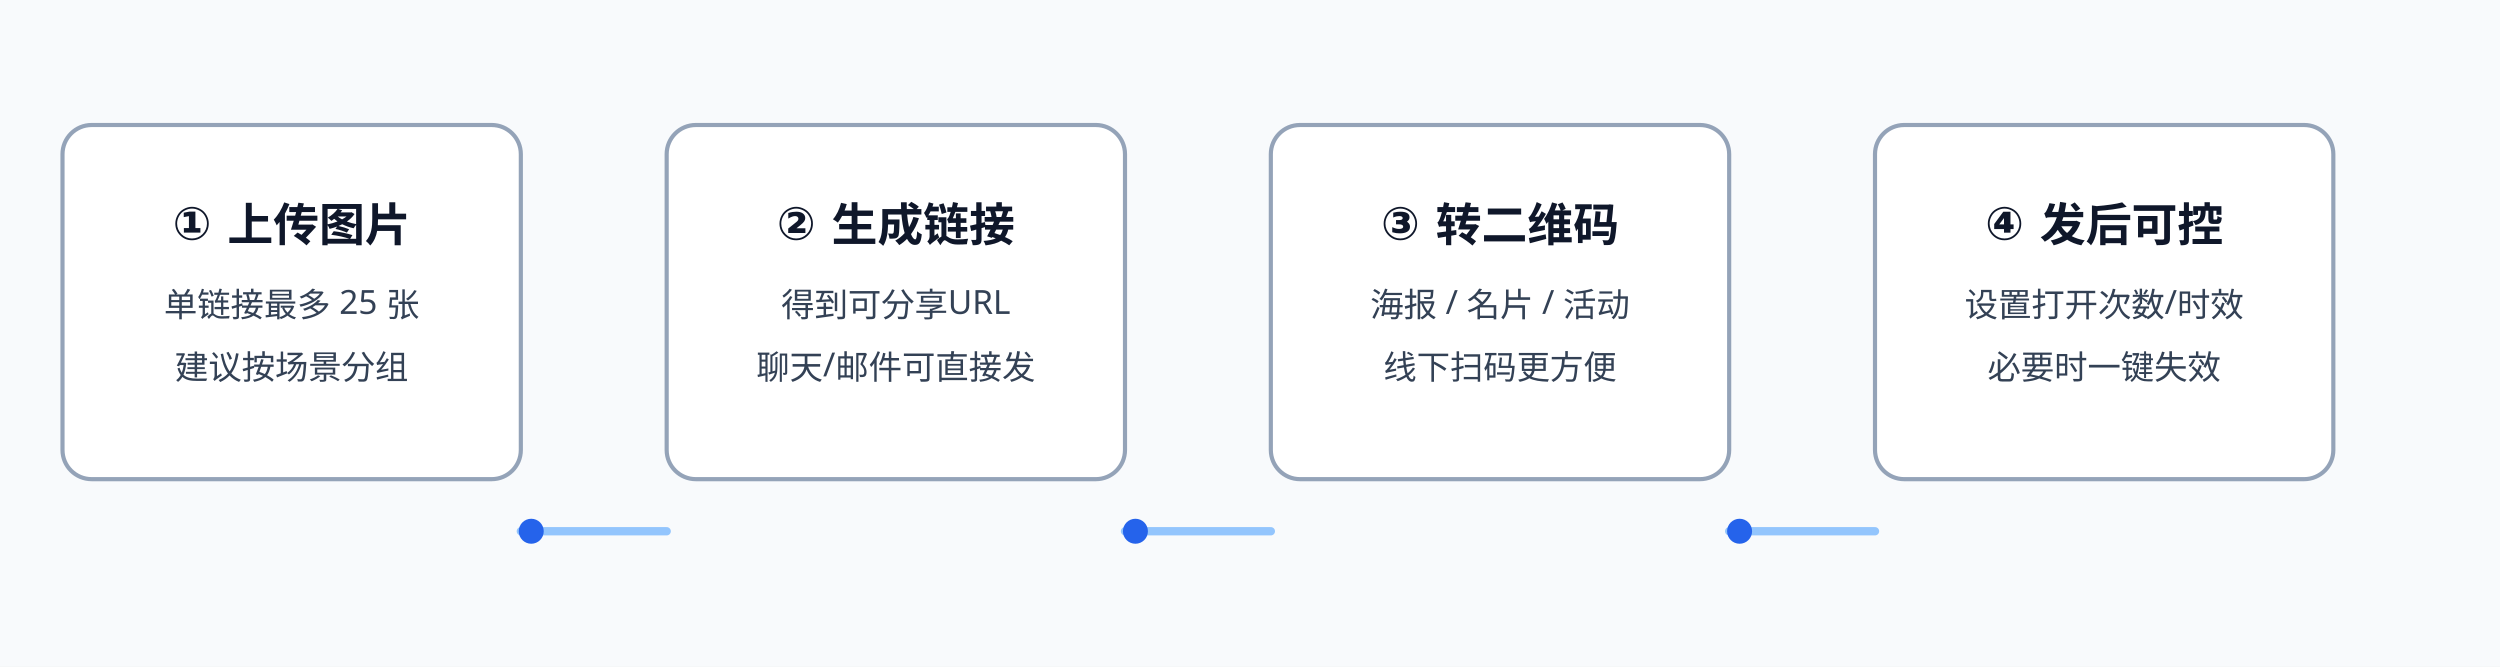
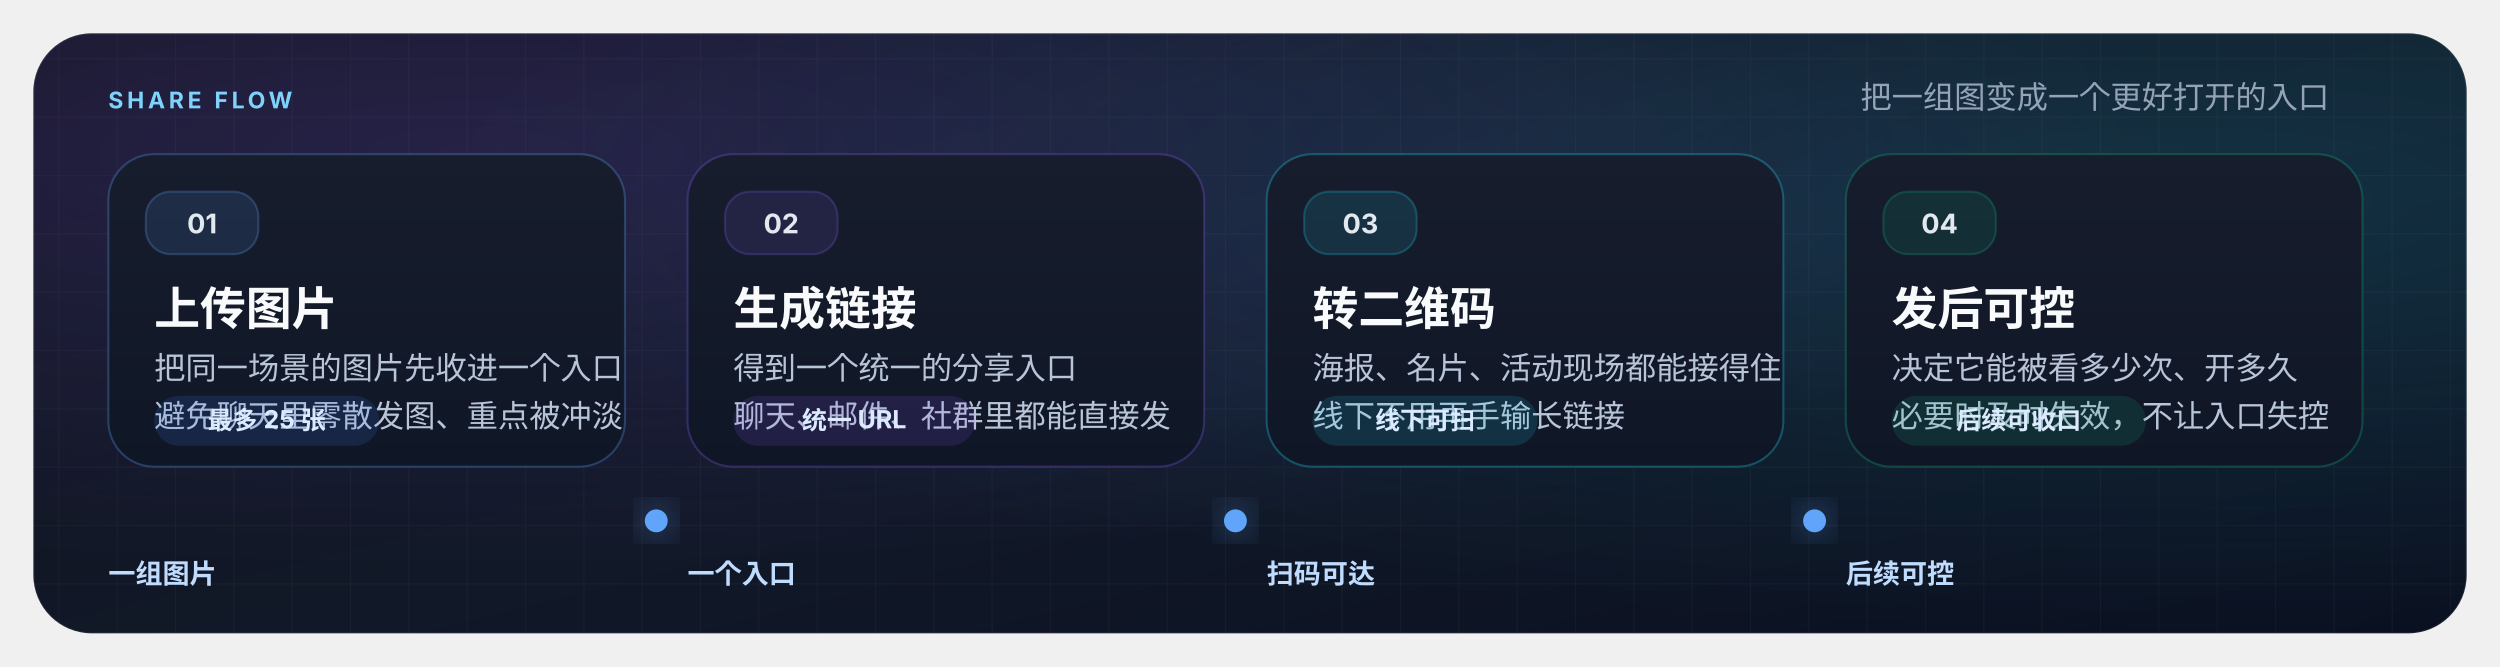
- <svg xmlns="http://www.w3.org/2000/svg" viewBox="0 0 1200 320" preserveAspectRatio="xMidYMid meet">
-   <style>
-     .box{fill:#fff;stroke:#94a3b8;stroke-width:2;rx:14}
-     .t1{font:700 22px 'Microsoft YaHei',sans-serif;fill:#0f172a}
-     .t2{font:400 16px 'Microsoft YaHei',sans-serif;fill:#334155}
-     .arr{stroke:#93c5fd;stroke-width:4;stroke-linecap:round}
-     .dot{fill:#2563eb}
-     @keyframes slide{0%{transform:translateX(0)}100%{transform:translateX(165px)}}
-     .d1{animation:slide 1.9s linear infinite}
-     .d2{animation:slide 1.9s linear infinite .5s}
-     .d3{animation:slide 1.9s linear infinite 1s}
-   </style>
-   <rect width="1200" height="320" fill="#f8fafc" />
-   <g transform="translate(30,60)">
-     <rect class="box" width="220" height="170" />
-     <text class="t1" x="110" y="55" text-anchor="middle">① 上传图片</text>
-     <text class="t2" x="110" y="92" text-anchor="middle">单链接最多 25 张</text>
-     <text class="t2" x="110" y="122" text-anchor="middle">建议按场景分组</text>
+ <svg xmlns="http://www.w3.org/2000/svg" viewBox="0 0 1200 320" preserveAspectRatio="xMidYMid meet" role="img" aria-labelledby="title desc">
+   <defs>
+     <linearGradient id="bg" x1="0" y1="0" x2="1" y2="1">
+       <stop offset="0%" stop-color="#10131d" />
+       <stop offset="55%" stop-color="#111827" />
+       <stop offset="100%" stop-color="#0a1020" />
+     </linearGradient>
+     <radialGradient id="glowA" cx="18%" cy="20%" r="70%">
+       <stop offset="0%" stop-color="#8b5cf6" stop-opacity=".18" />
+       <stop offset="100%" stop-color="#8b5cf6" stop-opacity="0" />
+     </radialGradient>
+     <radialGradient id="glowB" cx="88%" cy="28%" r="72%">
+       <stop offset="0%" stop-color="#22d3ee" stop-opacity=".14" />
+       <stop offset="100%" stop-color="#22d3ee" stop-opacity="0" />
+     </radialGradient>
+     <linearGradient id="cardFill" x1="0" y1="0" x2="0" y2="1">
+       <stop offset="0%" stop-color="#171d2d" />
+       <stop offset="100%" stop-color="#0f1626" />
+     </linearGradient>
+     <linearGradient id="lineGrad" x1="0" y1="0" x2="1" y2="0">
+       <stop offset="0%" stop-color="#60a5fa" />
+       <stop offset="50%" stop-color="#8b5cf6" />
+       <stop offset="100%" stop-color="#22d3ee" />
+     </linearGradient>
+     <filter id="softGlow" x="-50%" y="-50%" width="200%" height="200%">
+       <feGaussianBlur stdDeviation="10" result="blur" />
+       <feMerge>
+         <feMergeNode in="blur" />
+         <feMergeNode in="SourceGraphic" />
+       </feMerge>
+     </filter>
+     <pattern id="grid" width="28" height="28" patternUnits="userSpaceOnUse">
+       <path d="M 28 0 L 0 0 0 28" fill="none" stroke="rgba(255,255,255,.035)" stroke-width="1" />
+     </pattern>
+     <style>
+       .title{font:700 24px 'Inter','Microsoft YaHei',sans-serif;fill:#f8fafc}
+       .copy{font:400 15px 'Inter','Microsoft YaHei',sans-serif;fill:#94a3b8}
+       .label{font:700 11px 'Inter','Microsoft YaHei',sans-serif;letter-spacing:1.8px;fill:#7dd3fc}
+       .cardTitle{font:700 22px 'Inter','Microsoft YaHei',sans-serif;fill:#f8fafc}
+       .cardCopy{font:400 15px 'Inter','Microsoft YaHei',sans-serif;fill:#b8c4d8}
+       .chip{font:700 12px 'Inter','Microsoft YaHei',sans-serif;fill:#dbeafe}
+       .num{font:700 13px 'Inter','Microsoft YaHei',sans-serif;fill:#e2e8f0}
+       .accent{font:700 13px 'Inter','Microsoft YaHei',sans-serif;fill:#bfdbfe}
+       .trace{stroke:url(#lineGrad);stroke-width:4;stroke-linecap:round;fill:none;opacity:.95}
+       .pulse{fill:#60a5fa;filter:url(#softGlow)}
+       @keyframes dashMove { to { stroke-dashoffset: -56; } }
+       .moving { stroke-dasharray: 10 14; animation: dashMove 2.2s linear infinite; }
+       @keyframes pulseGlow {
+         0%,100% { opacity: .45; transform: scale(1); }
+         50% { opacity: 1; transform: scale(1.12); }
+       }
+       .p1,.p2,.p3 { transform-box: fill-box; transform-origin: center; animation: pulseGlow 2.2s ease-in-out infinite; }
+       .p2 { animation-delay: .45s; }
+       .p3 { animation-delay: .9s; }
+     </style>
+   </defs>
+   <rect width="1200" height="320" fill="transparent" />
+   <rect x="16" y="16" width="1168" height="288" rx="28" fill="url(#bg)" />
+   <rect x="16" y="16" width="1168" height="288" rx="28" fill="url(#grid)" />
+   <rect x="16" y="16" width="1168" height="288" rx="28" fill="url(#glowA)" />
+   <rect x="16" y="16" width="1168" height="288" rx="28" fill="url(#glowB)" />
+   <rect x="16" y="16" width="1168" height="288" rx="28" fill="none" stroke="rgba(255,255,255,.08)" />
+   <text class="label" x="52" y="52">SHARE FLOW</text>
+   <text class="copy" x="1118" y="52" text-anchor="end">把一组图变成一个更好打开的入口</text>
+   <g transform="translate(52,74)">
+     <rect width="248" height="150" rx="22" fill="url(#cardFill)" stroke="rgba(96,165,250,.28)" />
+     <rect x="18" y="18" width="54" height="30" rx="12" fill="rgba(96,165,250,.12)" stroke="rgba(96,165,250,.25)" />
+     <text class="num" x="45" y="38" text-anchor="middle">01</text>
+     <text class="cardTitle" x="22" y="82">上传图片</text>
+     <text class="cardCopy" x="22" y="108">把同一场景的图片先收进一个入口</text>
+     <text class="cardCopy" x="22" y="131">避免聊天里零散发图、重点被冲淡</text>
+     <rect x="22" y="118" width="0" height="0" fill="none" />
+     <rect x="22" y="116" width="108" height="24" rx="12" fill="rgba(59,130,246,.14)" />
+     <text class="chip" x="76" y="132" text-anchor="middle">最多 25 张</text>
  </g>
-   <g transform="translate(320,60)">
-     <rect class="box" width="220" height="170" />
-     <text class="t1" x="110" y="55" text-anchor="middle">② 生成链接</text>
-     <text class="t2" x="110" y="92" text-anchor="middle">得到可分享URL</text>
-     <text class="t2" x="110" y="122" text-anchor="middle">聊天/邮件可直接发</text>
+   <g transform="translate(330,74)">
+     <rect width="248" height="150" rx="22" fill="url(#cardFill)" stroke="rgba(139,92,246,.28)" />
+     <rect x="18" y="18" width="54" height="30" rx="12" fill="rgba(139,92,246,.12)" stroke="rgba(139,92,246,.24)" />
+     <text class="num" x="45" y="38" text-anchor="middle">02</text>
+     <text class="cardTitle" x="22" y="82">生成链接</text>
+     <text class="cardCopy" x="22" y="108">得到一个统一的分享入口</text>
+     <text class="cardCopy" x="22" y="131">聊天、邮件、社群里都能直接发</text>
+     <rect x="22" y="116" width="116" height="24" rx="12" fill="rgba(139,92,246,.14)" />
+     <text class="chip" x="80" y="132" text-anchor="middle">统一 URL</text>
  </g>
-   <g transform="translate(610,60)">
-     <rect class="box" width="220" height="170" />
-     <text class="t1" x="110" y="55" text-anchor="middle">③ 转二维码</text>
-     <text class="t2" x="110" y="92" text-anchor="middle">海报 / 名片 / 活动</text>
-     <text class="t2" x="110" y="122" text-anchor="middle">线下扫码更方便</text>
+   <g transform="translate(608,74)">
+     <rect width="248" height="150" rx="22" fill="url(#cardFill)" stroke="rgba(34,211,238,.3)" />
+     <rect x="18" y="18" width="54" height="30" rx="12" fill="rgba(34,211,238,.12)" stroke="rgba(34,211,238,.24)" />
+     <text class="num" x="45" y="38" text-anchor="middle">03</text>
+     <text class="cardTitle" x="22" y="82">转二维码</text>
+     <text class="cardCopy" x="22" y="108">海报、名片、活动现场都能接得住</text>
+     <text class="cardCopy" x="22" y="131">线下不用再手输长链接</text>
+     <rect x="22" y="116" width="108" height="24" rx="12" fill="rgba(34,211,238,.14)" />
+     <text class="chip" x="76" y="132" text-anchor="middle">线下可扫</text>
  </g>
-   <g transform="translate(900,60)">
-     <rect class="box" width="220" height="170" />
-     <text class="t1" x="110" y="55" text-anchor="middle">④ 发后可控</text>
-     <text class="t2" x="110" y="92" text-anchor="middle">设置打开次数/时效</text>
-     <text class="t2" x="110" y="122" text-anchor="middle">必要时一键失效</text>
+   <g transform="translate(886,74)">
+     <rect width="248" height="150" rx="22" fill="url(#cardFill)" stroke="rgba(16,185,129,.28)" />
+     <rect x="18" y="18" width="54" height="30" rx="12" fill="rgba(16,185,129,.12)" stroke="rgba(16,185,129,.24)" />
+     <text class="num" x="45" y="38" text-anchor="middle">04</text>
+     <text class="cardTitle" x="22" y="82">发后可控</text>
+     <text class="cardCopy" x="22" y="108">决定它能被看多少次、开多久</text>
+     <text class="cardCopy" x="22" y="131">必要时及时失效，不让入口失控</text>
+     <rect x="22" y="116" width="122" height="24" rx="12" fill="rgba(16,185,129,.14)" />
+     <text class="chip" x="83" y="132" text-anchor="middle">后续可收口</text>
  </g>
-   <line class="arr" x1="250" y1="255" x2="320" y2="255" />
-   <line class="arr" x1="540" y1="255" x2="610" y2="255" />
-   <line class="arr" x1="830" y1="255" x2="900" y2="255" />
-   <circle class="dot d1" cx="255" cy="255" r="6" />
-   <circle class="dot d2" cx="545" cy="255" r="6" />
-   <circle class="dot d3" cx="835" cy="255" r="6" />
+   <path class="trace" d="M300 250 H330 M578 250 H608 M856 250 H886" />
+   <path class="trace moving" d="M300 250 H330 M578 250 H608 M856 250 H886" />
+   <circle class="pulse p1" cx="315" cy="250" r="5.5" />
+   <circle class="pulse p2" cx="593" cy="250" r="5.5" />
+   <circle class="pulse p3" cx="871" cy="250" r="5.5" />
+   <text class="accent" x="52" y="280">一组图片</text>
+   <text class="accent" x="330" y="280">一个入口</text>
+   <text class="accent" x="608" y="280">扫码可达</text>
+   <text class="accent" x="886" y="280">后续可控</text>
</svg>
